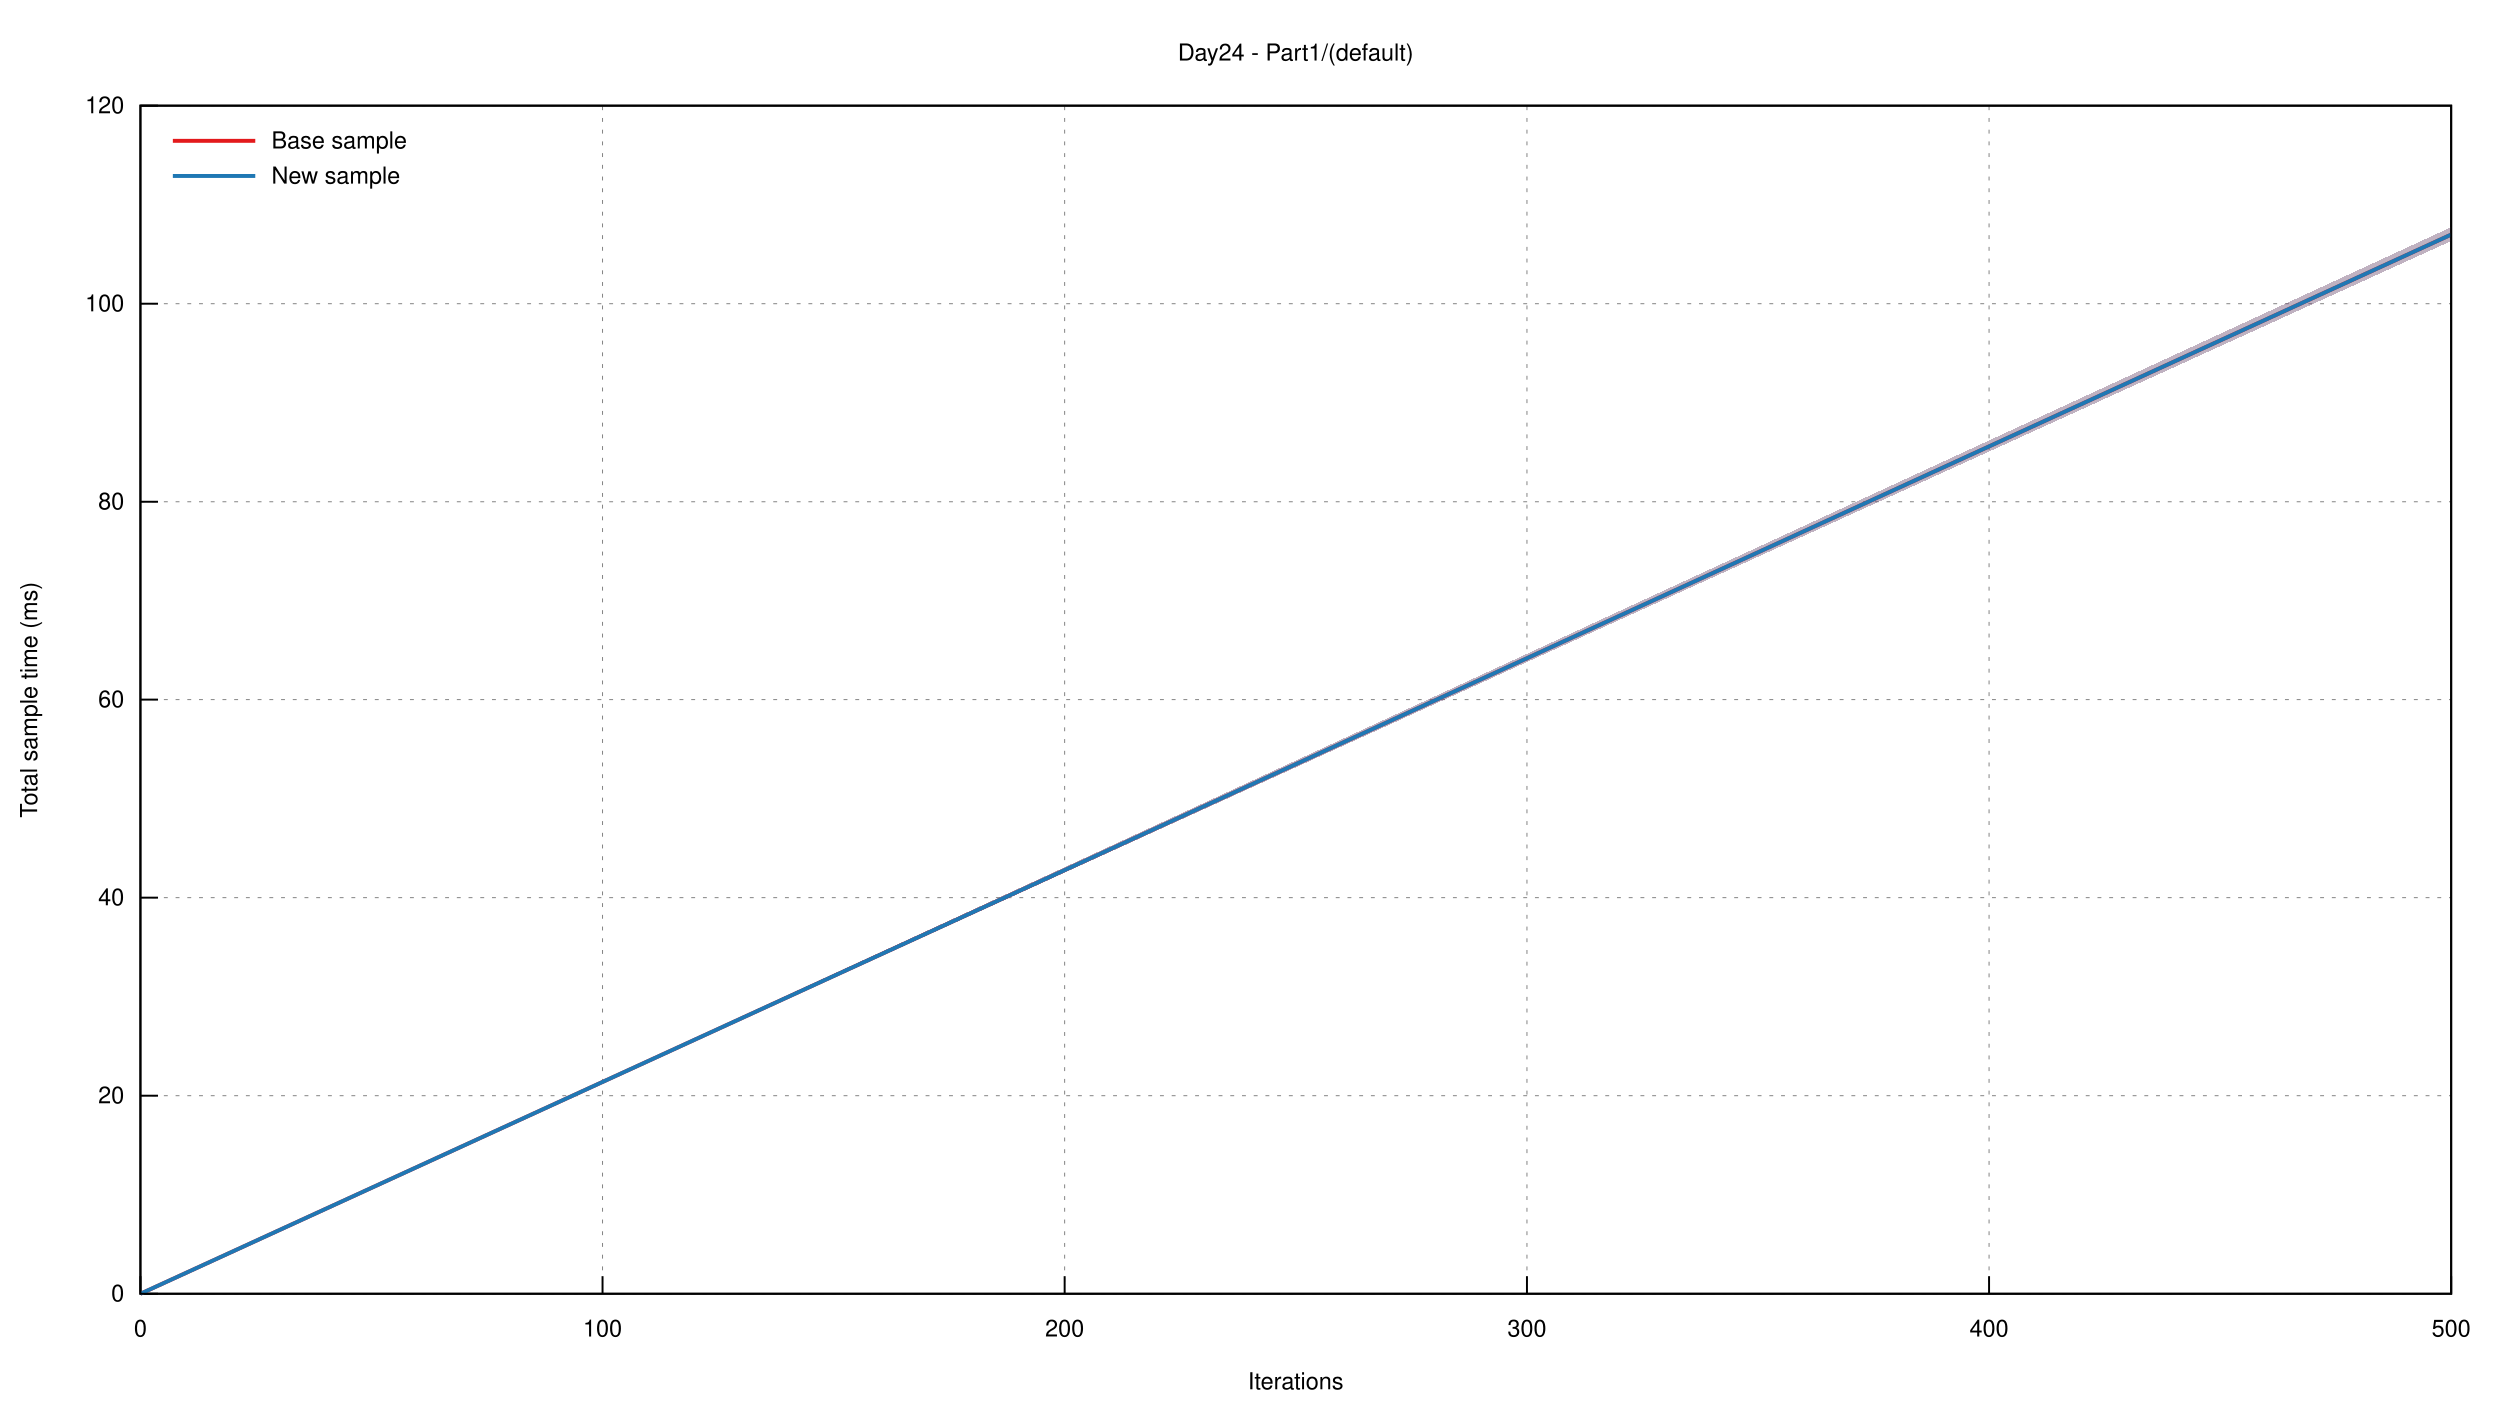
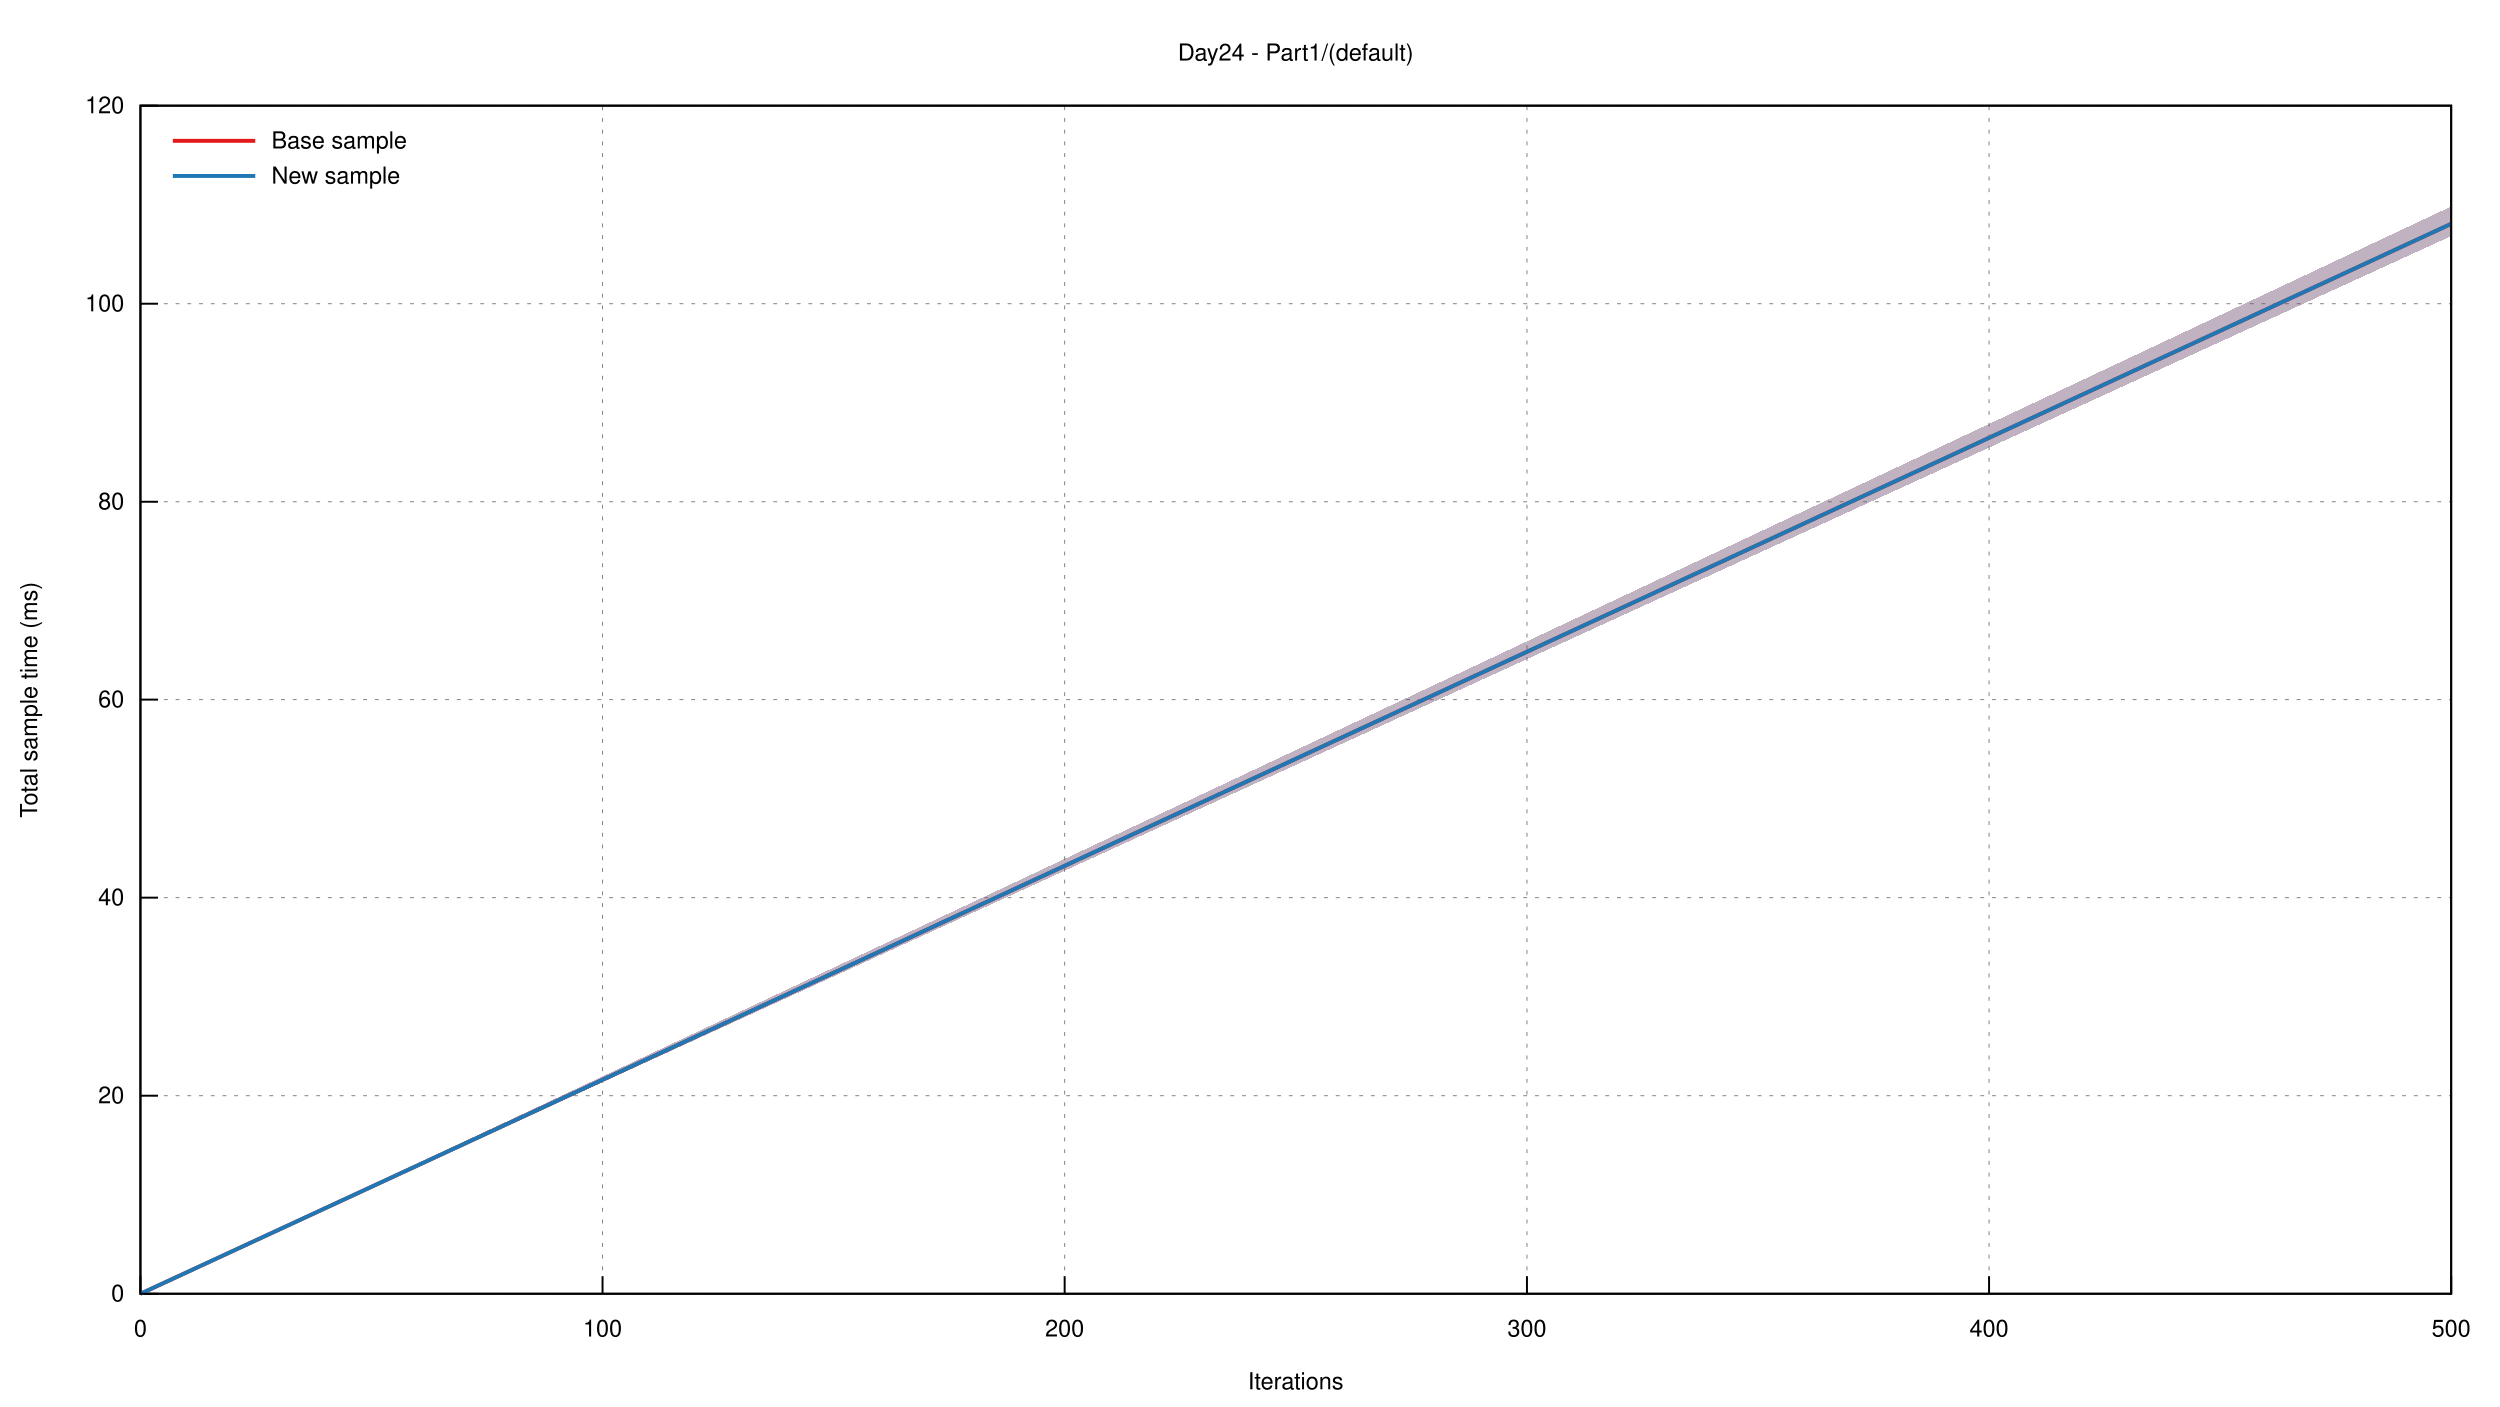
<svg xmlns="http://www.w3.org/2000/svg" xmlns:xlink="http://www.w3.org/1999/xlink" viewBox="0 0 1280 720">
  <g id="gnuplot_canvas">
    <rect x="0" y="0" width="1280" height="720" fill="none" />
    <defs>
      <circle id="gpDot" r="0.5" stroke-width="0.5" stroke="currentColor" />
      <path id="gpPt0" stroke-width="0.222" stroke="currentColor" d="M-1,0 h2 M0,-1 v2" />
      <path id="gpPt1" stroke-width="0.222" stroke="currentColor" d="M-1,-1 L1,1 M1,-1 L-1,1" />
      <path id="gpPt2" stroke-width="0.222" stroke="currentColor" d="M-1,0 L1,0 M0,-1 L0,1 M-1,-1 L1,1 M-1,1 L1,-1" />
      <rect id="gpPt3" stroke-width="0.222" stroke="currentColor" x="-1" y="-1" width="2" height="2" />
      <rect id="gpPt4" stroke-width="0.222" stroke="currentColor" fill="currentColor" x="-1" y="-1" width="2" height="2" />
      <circle id="gpPt5" stroke-width="0.222" stroke="currentColor" cx="0" cy="0" r="1" />
      <use xlink:href="#gpPt5" id="gpPt6" fill="currentColor" stroke="none" />
      <path id="gpPt7" stroke-width="0.222" stroke="currentColor" d="M0,-1.33 L-1.33,0.67 L1.33,0.67 z" />
      <use xlink:href="#gpPt7" id="gpPt8" fill="currentColor" stroke="none" />
      <use xlink:href="#gpPt7" id="gpPt9" stroke="currentColor" transform="rotate(180)" />
      <use xlink:href="#gpPt9" id="gpPt10" fill="currentColor" stroke="none" />
      <use xlink:href="#gpPt3" id="gpPt11" stroke="currentColor" transform="rotate(45)" />
      <use xlink:href="#gpPt11" id="gpPt12" fill="currentColor" stroke="none" />
      <path id="gpPt13" stroke-width="0.222" stroke="currentColor" d="M0,1.330 L1.265,0.411 L0.782,-1.067 L-0.782,-1.076 L-1.265,0.411 z" />
      <use xlink:href="#gpPt13" id="gpPt14" fill="currentColor" stroke="none" />
      <filter id="textbox" filterUnits="objectBoundingBox" x="0" y="0" height="1" width="1">
        <feFlood flood-color="white" flood-opacity="1" result="bgnd" />
        <feComposite in="SourceGraphic" in2="bgnd" operator="atop" />
      </filter>
      <filter id="greybox" filterUnits="objectBoundingBox" x="0" y="0" height="1" width="1">
        <feFlood flood-color="lightgrey" flood-opacity="1" result="grey" />
        <feComposite in="SourceGraphic" in2="grey" operator="atop" />
      </filter>
    </defs>
    <g fill="none" color="white" stroke="currentColor" stroke-width="1.00" stroke-linecap="butt" stroke-linejoin="miter">
</g>
    <g fill="none" color="black" stroke="currentColor" stroke-width="1.00" stroke-linecap="butt" stroke-linejoin="miter">
</g>
    <g fill="none" color="black" stroke="black" stroke-width="0.50" stroke-linecap="butt" stroke-linejoin="miter">
</g>
    <g fill="none" color="gray" stroke="currentColor" stroke-width="0.50" stroke-linecap="butt" stroke-linejoin="miter">
      <path stroke="gray" stroke-dasharray="2,4" class="gridline" d="M71.9,662.4 L1255.0,662.4  " />
    </g>
    <g fill="none" color="gray" stroke="gray" stroke-width="1.00" stroke-linecap="butt" stroke-linejoin="miter">
</g>
    <g fill="none" color="black" stroke="currentColor" stroke-width="1.00" stroke-linecap="butt" stroke-linejoin="miter">
      <path stroke="black" d="M71.9,662.4 L80.9,662.4  " />
      <g transform="translate(63.6,666.3)" stroke="none" fill="black" font-family="Helvetica" font-size="12.00" text-anchor="end">
        <text>
          <tspan font-family="Helvetica"> 0</tspan>
        </text>
      </g>
    </g>
    <g fill="none" color="black" stroke="currentColor" stroke-width="1.00" stroke-linecap="butt" stroke-linejoin="miter">
</g>
    <g fill="none" color="black" stroke="black" stroke-width="0.50" stroke-linecap="butt" stroke-linejoin="miter">
</g>
    <g fill="none" color="gray" stroke="currentColor" stroke-width="0.50" stroke-linecap="butt" stroke-linejoin="miter">
      <path stroke="gray" stroke-dasharray="2,4" class="gridline" d="M71.9,561.0 L1255.0,561.0  " />
    </g>
    <g fill="none" color="gray" stroke="gray" stroke-width="1.00" stroke-linecap="butt" stroke-linejoin="miter">
</g>
    <g fill="none" color="black" stroke="currentColor" stroke-width="1.00" stroke-linecap="butt" stroke-linejoin="miter">
      <path stroke="black" d="M71.9,561.0 L80.9,561.0  " />
      <g transform="translate(63.6,564.9)" stroke="none" fill="black" font-family="Helvetica" font-size="12.00" text-anchor="end">
        <text>
          <tspan font-family="Helvetica"> 20</tspan>
        </text>
      </g>
    </g>
    <g fill="none" color="black" stroke="currentColor" stroke-width="1.00" stroke-linecap="butt" stroke-linejoin="miter">
</g>
    <g fill="none" color="black" stroke="black" stroke-width="0.50" stroke-linecap="butt" stroke-linejoin="miter">
</g>
    <g fill="none" color="gray" stroke="currentColor" stroke-width="0.50" stroke-linecap="butt" stroke-linejoin="miter">
      <path stroke="gray" stroke-dasharray="2,4" class="gridline" d="M71.9,459.6 L1255.0,459.6  " />
    </g>
    <g fill="none" color="gray" stroke="gray" stroke-width="1.00" stroke-linecap="butt" stroke-linejoin="miter">
</g>
    <g fill="none" color="black" stroke="currentColor" stroke-width="1.00" stroke-linecap="butt" stroke-linejoin="miter">
      <path stroke="black" d="M71.9,459.6 L80.9,459.6  " />
      <g transform="translate(63.6,463.5)" stroke="none" fill="black" font-family="Helvetica" font-size="12.00" text-anchor="end">
        <text>
          <tspan font-family="Helvetica"> 40</tspan>
        </text>
      </g>
    </g>
    <g fill="none" color="black" stroke="currentColor" stroke-width="1.00" stroke-linecap="butt" stroke-linejoin="miter">
</g>
    <g fill="none" color="black" stroke="black" stroke-width="0.50" stroke-linecap="butt" stroke-linejoin="miter">
</g>
    <g fill="none" color="gray" stroke="currentColor" stroke-width="0.50" stroke-linecap="butt" stroke-linejoin="miter">
      <path stroke="gray" stroke-dasharray="2,4" class="gridline" d="M71.9,358.2 L1255.0,358.2  " />
    </g>
    <g fill="none" color="gray" stroke="gray" stroke-width="1.00" stroke-linecap="butt" stroke-linejoin="miter">
</g>
    <g fill="none" color="black" stroke="currentColor" stroke-width="1.00" stroke-linecap="butt" stroke-linejoin="miter">
      <path stroke="black" d="M71.9,358.2 L80.9,358.2  " />
      <g transform="translate(63.6,362.1)" stroke="none" fill="black" font-family="Helvetica" font-size="12.00" text-anchor="end">
        <text>
          <tspan font-family="Helvetica"> 60</tspan>
        </text>
      </g>
    </g>
    <g fill="none" color="black" stroke="currentColor" stroke-width="1.00" stroke-linecap="butt" stroke-linejoin="miter">
</g>
    <g fill="none" color="black" stroke="black" stroke-width="0.50" stroke-linecap="butt" stroke-linejoin="miter">
</g>
    <g fill="none" color="gray" stroke="currentColor" stroke-width="0.50" stroke-linecap="butt" stroke-linejoin="miter">
      <path stroke="gray" stroke-dasharray="2,4" class="gridline" d="M71.9,256.9 L1255.0,256.9  " />
    </g>
    <g fill="none" color="gray" stroke="gray" stroke-width="1.00" stroke-linecap="butt" stroke-linejoin="miter">
</g>
    <g fill="none" color="black" stroke="currentColor" stroke-width="1.00" stroke-linecap="butt" stroke-linejoin="miter">
      <path stroke="black" d="M71.9,256.9 L80.9,256.9  " />
      <g transform="translate(63.6,260.8)" stroke="none" fill="black" font-family="Helvetica" font-size="12.00" text-anchor="end">
        <text>
          <tspan font-family="Helvetica"> 80</tspan>
        </text>
      </g>
    </g>
    <g fill="none" color="black" stroke="currentColor" stroke-width="1.00" stroke-linecap="butt" stroke-linejoin="miter">
</g>
    <g fill="none" color="black" stroke="black" stroke-width="0.50" stroke-linecap="butt" stroke-linejoin="miter">
</g>
    <g fill="none" color="gray" stroke="currentColor" stroke-width="0.50" stroke-linecap="butt" stroke-linejoin="miter">
      <path stroke="gray" stroke-dasharray="2,4" class="gridline" d="M71.9,155.5 L1255.0,155.5  " />
    </g>
    <g fill="none" color="gray" stroke="gray" stroke-width="1.00" stroke-linecap="butt" stroke-linejoin="miter">
</g>
    <g fill="none" color="black" stroke="currentColor" stroke-width="1.00" stroke-linecap="butt" stroke-linejoin="miter">
      <path stroke="black" d="M71.9,155.5 L80.9,155.5  " />
      <g transform="translate(63.6,159.4)" stroke="none" fill="black" font-family="Helvetica" font-size="12.00" text-anchor="end">
        <text>
          <tspan font-family="Helvetica"> 100</tspan>
        </text>
      </g>
    </g>
    <g fill="none" color="black" stroke="currentColor" stroke-width="1.00" stroke-linecap="butt" stroke-linejoin="miter">
</g>
    <g fill="none" color="black" stroke="black" stroke-width="0.50" stroke-linecap="butt" stroke-linejoin="miter">
</g>
    <g fill="none" color="gray" stroke="currentColor" stroke-width="0.50" stroke-linecap="butt" stroke-linejoin="miter">
      <path stroke="gray" stroke-dasharray="2,4" class="gridline" d="M71.9,54.1 L1255.0,54.1  " />
    </g>
    <g fill="none" color="gray" stroke="gray" stroke-width="1.00" stroke-linecap="butt" stroke-linejoin="miter">
</g>
    <g fill="none" color="black" stroke="currentColor" stroke-width="1.00" stroke-linecap="butt" stroke-linejoin="miter">
      <path stroke="black" d="M71.9,54.1 L80.9,54.1  " />
      <g transform="translate(63.6,58.0)" stroke="none" fill="black" font-family="Helvetica" font-size="12.00" text-anchor="end">
        <text>
          <tspan font-family="Helvetica"> 120</tspan>
        </text>
      </g>
    </g>
    <g fill="none" color="black" stroke="currentColor" stroke-width="1.00" stroke-linecap="butt" stroke-linejoin="miter">
</g>
    <g fill="none" color="black" stroke="black" stroke-width="0.50" stroke-linecap="butt" stroke-linejoin="miter">
</g>
    <g fill="none" color="gray" stroke="currentColor" stroke-width="0.50" stroke-linecap="butt" stroke-linejoin="miter">
      <path stroke="gray" stroke-dasharray="2,4" class="gridline" d="M71.9,662.4 L71.9,54.1  " />
    </g>
    <g fill="none" color="gray" stroke="gray" stroke-width="1.00" stroke-linecap="butt" stroke-linejoin="miter">
</g>
    <g fill="none" color="black" stroke="currentColor" stroke-width="1.00" stroke-linecap="butt" stroke-linejoin="miter">
      <path stroke="black" d="M71.9,662.4 L71.9,653.4  " />
      <g transform="translate(71.9,684.3)" stroke="none" fill="black" font-family="Helvetica" font-size="12.00" text-anchor="middle">
        <text>
          <tspan font-family="Helvetica"> 0</tspan>
        </text>
      </g>
    </g>
    <g fill="none" color="black" stroke="currentColor" stroke-width="1.00" stroke-linecap="butt" stroke-linejoin="miter">
</g>
    <g fill="none" color="black" stroke="black" stroke-width="0.50" stroke-linecap="butt" stroke-linejoin="miter">
</g>
    <g fill="none" color="gray" stroke="currentColor" stroke-width="0.50" stroke-linecap="butt" stroke-linejoin="miter">
      <path stroke="gray" stroke-dasharray="2,4" class="gridline" d="M308.5,662.4 L308.5,54.1  " />
    </g>
    <g fill="none" color="gray" stroke="gray" stroke-width="1.00" stroke-linecap="butt" stroke-linejoin="miter">
</g>
    <g fill="none" color="black" stroke="currentColor" stroke-width="1.00" stroke-linecap="butt" stroke-linejoin="miter">
      <path stroke="black" d="M308.5,662.4 L308.5,653.4  " />
      <g transform="translate(308.5,684.3)" stroke="none" fill="black" font-family="Helvetica" font-size="12.00" text-anchor="middle">
        <text>
          <tspan font-family="Helvetica"> 100</tspan>
        </text>
      </g>
    </g>
    <g fill="none" color="black" stroke="currentColor" stroke-width="1.00" stroke-linecap="butt" stroke-linejoin="miter">
</g>
    <g fill="none" color="black" stroke="black" stroke-width="0.50" stroke-linecap="butt" stroke-linejoin="miter">
</g>
    <g fill="none" color="gray" stroke="currentColor" stroke-width="0.50" stroke-linecap="butt" stroke-linejoin="miter">
      <path stroke="gray" stroke-dasharray="2,4" class="gridline" d="M545.1,662.4 L545.1,54.1  " />
    </g>
    <g fill="none" color="gray" stroke="gray" stroke-width="1.00" stroke-linecap="butt" stroke-linejoin="miter">
</g>
    <g fill="none" color="black" stroke="currentColor" stroke-width="1.00" stroke-linecap="butt" stroke-linejoin="miter">
      <path stroke="black" d="M545.1,662.4 L545.1,653.4  " />
      <g transform="translate(545.1,684.3)" stroke="none" fill="black" font-family="Helvetica" font-size="12.00" text-anchor="middle">
        <text>
          <tspan font-family="Helvetica"> 200</tspan>
        </text>
      </g>
    </g>
    <g fill="none" color="black" stroke="currentColor" stroke-width="1.00" stroke-linecap="butt" stroke-linejoin="miter">
</g>
    <g fill="none" color="black" stroke="black" stroke-width="0.50" stroke-linecap="butt" stroke-linejoin="miter">
</g>
    <g fill="none" color="gray" stroke="currentColor" stroke-width="0.50" stroke-linecap="butt" stroke-linejoin="miter">
      <path stroke="gray" stroke-dasharray="2,4" class="gridline" d="M781.8,662.4 L781.8,54.1  " />
    </g>
    <g fill="none" color="gray" stroke="gray" stroke-width="1.00" stroke-linecap="butt" stroke-linejoin="miter">
</g>
    <g fill="none" color="black" stroke="currentColor" stroke-width="1.00" stroke-linecap="butt" stroke-linejoin="miter">
      <path stroke="black" d="M781.8,662.4 L781.8,653.4  " />
      <g transform="translate(781.8,684.3)" stroke="none" fill="black" font-family="Helvetica" font-size="12.00" text-anchor="middle">
        <text>
          <tspan font-family="Helvetica"> 300</tspan>
        </text>
      </g>
    </g>
    <g fill="none" color="black" stroke="currentColor" stroke-width="1.00" stroke-linecap="butt" stroke-linejoin="miter">
</g>
    <g fill="none" color="black" stroke="black" stroke-width="0.50" stroke-linecap="butt" stroke-linejoin="miter">
</g>
    <g fill="none" color="gray" stroke="currentColor" stroke-width="0.50" stroke-linecap="butt" stroke-linejoin="miter">
      <path stroke="gray" stroke-dasharray="2,4" class="gridline" d="M1018.4,662.4 L1018.4,54.1  " />
    </g>
    <g fill="none" color="gray" stroke="gray" stroke-width="1.00" stroke-linecap="butt" stroke-linejoin="miter">
</g>
    <g fill="none" color="black" stroke="currentColor" stroke-width="1.00" stroke-linecap="butt" stroke-linejoin="miter">
      <path stroke="black" d="M1018.4,662.4 L1018.4,653.4  " />
      <g transform="translate(1018.4,684.3)" stroke="none" fill="black" font-family="Helvetica" font-size="12.00" text-anchor="middle">
        <text>
          <tspan font-family="Helvetica"> 400</tspan>
        </text>
      </g>
    </g>
    <g fill="none" color="black" stroke="currentColor" stroke-width="1.00" stroke-linecap="butt" stroke-linejoin="miter">
</g>
    <g fill="none" color="black" stroke="black" stroke-width="0.50" stroke-linecap="butt" stroke-linejoin="miter">
</g>
    <g fill="none" color="gray" stroke="currentColor" stroke-width="0.50" stroke-linecap="butt" stroke-linejoin="miter">
      <path stroke="gray" stroke-dasharray="2,4" class="gridline" d="M1255.0,662.4 L1255.0,54.1  " />
    </g>
    <g fill="none" color="gray" stroke="gray" stroke-width="1.00" stroke-linecap="butt" stroke-linejoin="miter">
</g>
    <g fill="none" color="black" stroke="currentColor" stroke-width="1.00" stroke-linecap="butt" stroke-linejoin="miter">
      <path stroke="black" d="M1255.0,662.4 L1255.0,653.4  " />
      <g transform="translate(1255.0,684.3)" stroke="none" fill="black" font-family="Helvetica" font-size="12.00" text-anchor="middle">
        <text>
          <tspan font-family="Helvetica"> 500</tspan>
        </text>
      </g>
    </g>
    <g fill="none" color="black" stroke="currentColor" stroke-width="1.00" stroke-linecap="butt" stroke-linejoin="miter">
</g>
    <g fill="none" color="black" stroke="currentColor" stroke-width="1.00" stroke-linecap="butt" stroke-linejoin="miter">
      <path stroke="black" d="M71.9,54.1 L71.9,662.4 L1255.0,662.4 L1255.0,54.1 L71.9,54.1 Z  " />
    </g>
    <g fill="none" color="black" stroke="currentColor" stroke-width="1.00" stroke-linecap="butt" stroke-linejoin="miter">
      <g transform="translate(19.0,358.3) rotate(270)" stroke="none" fill="black" font-family="Helvetica" font-size="12.00" text-anchor="middle">
        <text>
          <tspan font-family="Helvetica">Total sample time (ms)</tspan>
        </text>
      </g>
    </g>
    <g fill="none" color="black" stroke="currentColor" stroke-width="1.00" stroke-linecap="butt" stroke-linejoin="miter">
      <g transform="translate(663.4,711.3)" stroke="none" fill="black" font-family="Helvetica" font-size="12.00" text-anchor="middle">
        <text>
          <tspan font-family="Helvetica">Iterations</tspan>
        </text>
      </g>
    </g>
    <g fill="none" color="black" stroke="currentColor" stroke-width="1.00" stroke-linecap="butt" stroke-linejoin="miter">
</g>
    <g id="gnuplot_plot_1">
      <g fill="none" color="black" stroke="currentColor" stroke-width="1.00" stroke-linecap="butt" stroke-linejoin="miter">
        <g stroke="none" shape-rendering="crispEdges">
          <polygon fill="rgb(227,  26,  28)" fill-opacity="0.25" points="71.9,662.4 71.9,662.4 71.9,662.4 " />
-           <polygon fill="rgb(227,  26,  28)" fill-opacity="0.25" points="71.9,662.4 1255.0,123.4 1255.0,116.3 " />
+           <polygon fill="rgb(227,  26,  28)" fill-opacity="0.25" points="71.9,662.4 1255.0,120.9 1255.0,105.7 " />
        </g>
      </g>
    </g>
    <g id="gnuplot_plot_2">
      <g fill="none" color="black" stroke="currentColor" stroke-width="1.00" stroke-linecap="butt" stroke-linejoin="miter">
        <g stroke="none" shape-rendering="crispEdges">
          <polygon fill="rgb( 31, 120, 180)" fill-opacity="0.25" points="71.9,662.4 71.9,662.4 71.9,662.4 " />
-           <polygon fill="rgb( 31, 120, 180)" fill-opacity="0.25" points="71.9,662.4 1255.0,123.4 1255.0,116.3 " />
+           <polygon fill="rgb( 31, 120, 180)" fill-opacity="0.25" points="71.9,662.4 1255.0,120.9 1255.0,105.7 " />
        </g>
      </g>
    </g>
    <g id="gnuplot_plot_3">
      <g fill="none" color="white" stroke="rgb( 31, 120, 180)" stroke-width="2.00" stroke-linecap="butt" stroke-linejoin="miter">
</g>
      <g fill="none" color="black" stroke="currentColor" stroke-width="2.00" stroke-linecap="butt" stroke-linejoin="miter">
        <g transform="translate(139.0,76.0)" stroke="none" fill="black" font-family="Helvetica" font-size="12.00" text-anchor="start">
          <text>
            <tspan font-family="Helvetica">Base sample</tspan>
          </text>
        </g>
      </g>
      <g fill="none" color="black" stroke="currentColor" stroke-width="2.00" stroke-linecap="butt" stroke-linejoin="miter">
-         <path stroke="rgb(227,  26,  28)" d="M88.5,72.1 L130.7,72.1 M71.9,662.4 L1255.0,120.1  " />
+         <path stroke="rgb(227,  26,  28)" d="M88.5,72.1 L130.7,72.1 M71.9,662.4 L1255.0,114.6  " />
      </g>
    </g>
    <g id="gnuplot_plot_4">
      <g fill="none" color="black" stroke="currentColor" stroke-width="2.00" stroke-linecap="butt" stroke-linejoin="miter">
        <g transform="translate(139.0,94.0)" stroke="none" fill="black" font-family="Helvetica" font-size="12.00" text-anchor="start">
          <text>
            <tspan font-family="Helvetica">New sample</tspan>
          </text>
        </g>
      </g>
      <g fill="none" color="black" stroke="currentColor" stroke-width="2.00" stroke-linecap="butt" stroke-linejoin="miter">
-         <path stroke="rgb( 31, 120, 180)" d="M88.5,90.1 L130.7,90.1 M71.9,662.4 L1255.0,120.1  " />
+         <path stroke="rgb( 31, 120, 180)" d="M88.5,90.1 L130.7,90.1 M71.9,662.4 L1255.0,114.6  " />
      </g>
    </g>
    <g fill="none" color="black" stroke="currentColor" stroke-width="2.00" stroke-linecap="butt" stroke-linejoin="miter">
</g>
    <g fill="none" color="black" stroke="black" stroke-width="1.00" stroke-linecap="butt" stroke-linejoin="miter">
</g>
    <g fill="none" color="black" stroke="currentColor" stroke-width="1.00" stroke-linecap="butt" stroke-linejoin="miter">
      <path stroke="black" d="M71.9,54.1 L71.9,662.4 L1255.0,662.4 L1255.0,54.1 L71.9,54.1 Z  " />
    </g>
    <g fill="none" color="black" stroke="currentColor" stroke-width="1.00" stroke-linecap="butt" stroke-linejoin="miter">
      <g transform="translate(663.4,31.0)" stroke="none" fill="black" font-family="Helvetica" font-size="12.00" text-anchor="middle">
        <text>
          <tspan font-family="Helvetica">Day24 - Part1/(default)</tspan>
        </text>
      </g>
    </g>
    <g fill="none" color="black" stroke="currentColor" stroke-width="1.00" stroke-linecap="butt" stroke-linejoin="miter">
</g>
  </g>
</svg>
